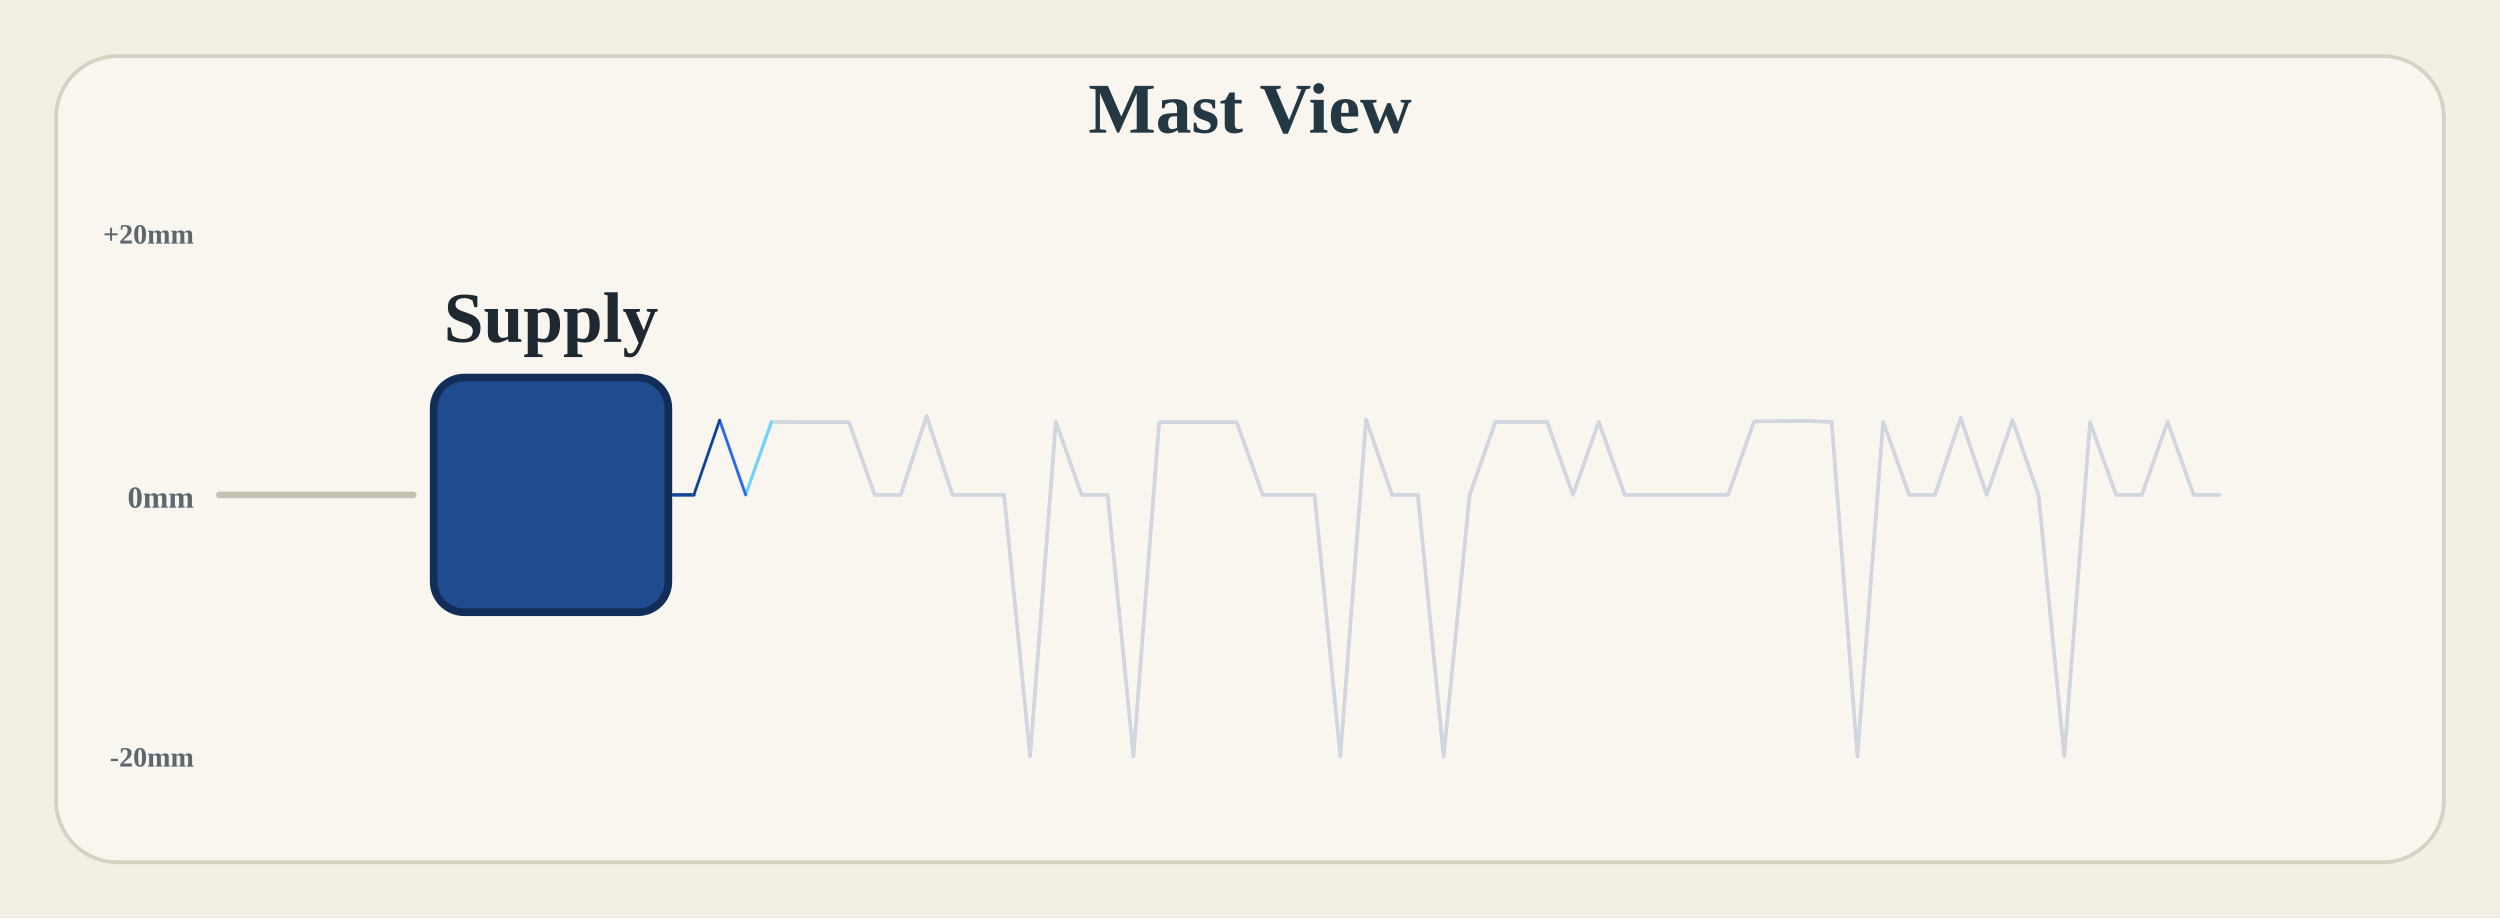
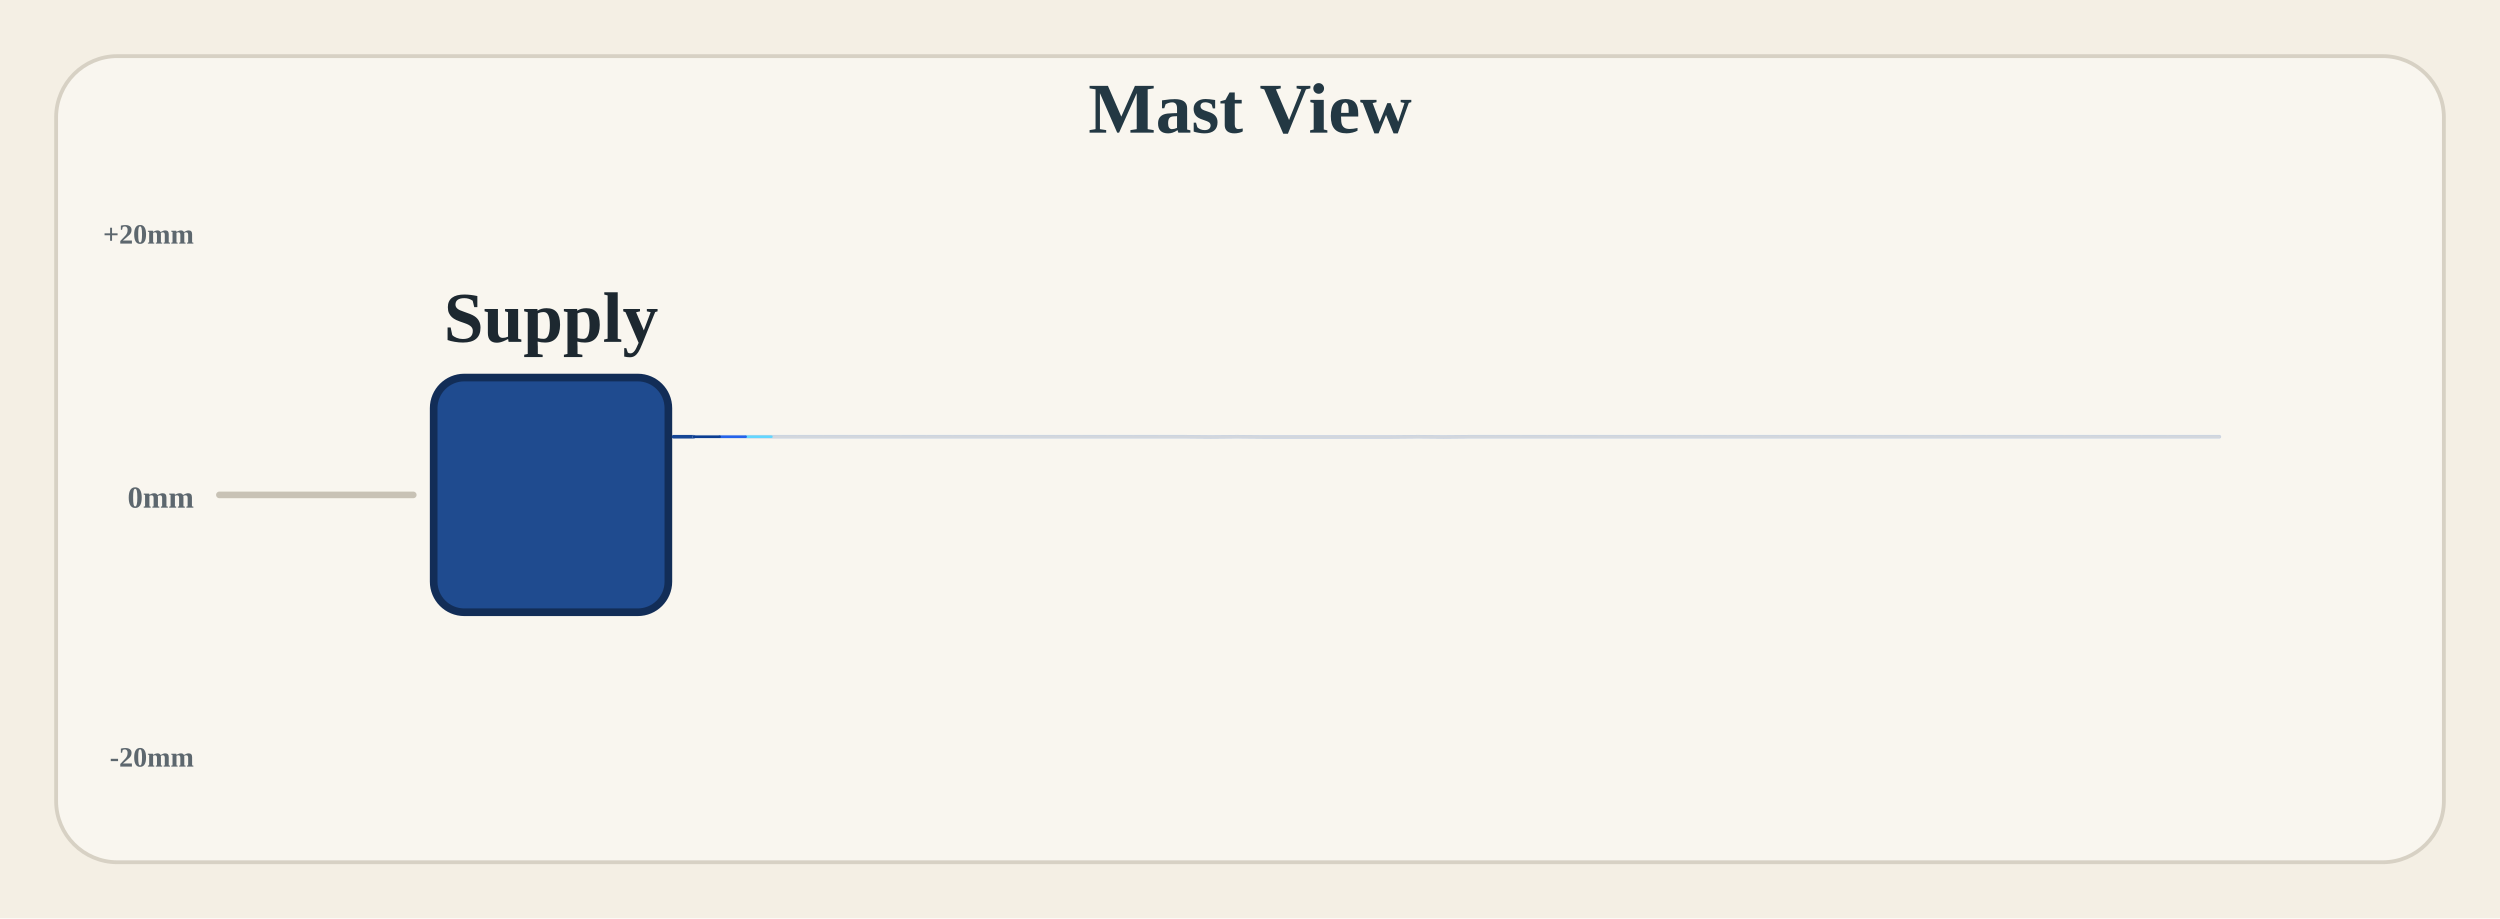
<svg xmlns="http://www.w3.org/2000/svg" width="980" height="360" viewBox="0 0 980 360">
  <rect width="100%" height="100%" fill="#f4efe4" />
  <rect x="22" y="22" width="936" height="316" rx="24" fill="#f9f6ef" stroke="#d7d1c4" stroke-width="1.5" />
  <text x="490.0" y="52.0" text-anchor="middle" font-size="28" font-weight="900" fill="#233843">Mast View</text>
  <rect x="170.0" y="148.0" width="92.0" height="92.0" fill="#1f4b8f" stroke="#122d57" stroke-width="3" rx="12.0" />
  <text x="216.0" y="134.0" text-anchor="middle" font-size="28" font-weight="600" fill="#1d2830">Supply</text>
  <line class="mast-zero-guide" x1="86.0" y1="194.0" x2="162.0" y2="194.0" stroke="#c8c2b5" stroke-width="2.6" stroke-linecap="round" />
  <text x="76.0" y="199.0" text-anchor="end" font-size="12" font-weight="700" fill="#5d676e">0mm</text>
  <text x="76.0" y="95.5" text-anchor="end" font-size="11" font-weight="600" fill="#5d676e">+20mm</text>
  <text x="76.0" y="300.5" text-anchor="end" font-size="11" font-weight="600" fill="#5d676e">-20mm</text>
  <g id="mast-history">
-     <line class="mast-history-lead" x1="264.0" y1="194.0" x2="272.0" y2="194.0" stroke="#0b3d91" stroke-width="1.4" stroke-linecap="round" opacity="0.95" />
-     <polyline class="mast-history-trace" points="272.0,194.0 282.1,164.7 292.3,194.0 302.4,165.4 312.5,165.5 322.7,165.5 332.8,165.5 342.9,194.0 353.1,194.0 363.2,163.1 373.4,194.0 383.5,194.0 393.6,194.0 403.8,296.5 413.9,165.4 424.0,194.0 434.2,194.0 444.3,296.5 454.4,165.5 464.6,165.5 474.7,165.5 484.8,165.5 495.0,194.0 505.1,194.0 515.3,194.0 525.4,296.5 535.5,164.5 545.7,194.0 555.8,194.0 565.9,296.5 576.1,194.0 586.2,165.4 596.3,165.4 606.5,165.4 616.6,194.0 626.7,165.4 636.9,194.0 647.0,194.0 657.2,194.0 667.3,194.0 677.4,194.0 687.6,165.2 697.7,165.1 707.8,165.0 718.0,165.4 728.1,296.5 738.2,165.3 748.4,194.0 758.5,194.0 768.6,163.9 778.8,194.0 788.9,164.7 799.1,194.0 809.2,296.5 819.3,165.5 829.5,194.0 839.6,194.0 849.7,165.3 859.9,194.0 870.0,194.0" fill="none" stroke="#9db4da" stroke-width="1.4" stroke-linecap="round" stroke-linejoin="round" opacity="0.55" />
-     <line class="mast-history-segment" data-recency="older" x1="870.0" y1="194.0" x2="859.9" y2="194.0" stroke="#d3d7dd" stroke-width="1" stroke-linecap="round" />
-     <line class="mast-history-segment" data-recency="older" x1="859.9" y1="194.0" x2="849.7" y2="165.3" stroke="#d3d7dd" stroke-width="1" stroke-linecap="round" />
-     <line class="mast-history-segment" data-recency="older" x1="849.7" y1="165.3" x2="839.6" y2="194.0" stroke="#d3d7dd" stroke-width="1" stroke-linecap="round" />
-     <line class="mast-history-segment" data-recency="older" x1="839.6" y1="194.0" x2="829.5" y2="194.0" stroke="#d3d7dd" stroke-width="1" stroke-linecap="round" />
-     <line class="mast-history-segment" data-recency="older" x1="829.5" y1="194.0" x2="819.3" y2="165.5" stroke="#d3d7dd" stroke-width="1" stroke-linecap="round" />
-     <line class="mast-history-segment" data-recency="older" x1="819.3" y1="165.5" x2="809.2" y2="296.5" stroke="#d3d7dd" stroke-width="1" stroke-linecap="round" />
-     <line class="mast-history-segment" data-recency="older" x1="809.2" y1="296.5" x2="799.1" y2="194.0" stroke="#d3d7dd" stroke-width="1" stroke-linecap="round" />
-     <line class="mast-history-segment" data-recency="older" x1="799.1" y1="194.0" x2="788.9" y2="164.7" stroke="#d3d7dd" stroke-width="1" stroke-linecap="round" />
-     <line class="mast-history-segment" data-recency="older" x1="788.9" y1="164.7" x2="778.8" y2="194.0" stroke="#d3d7dd" stroke-width="1" stroke-linecap="round" />
-     <line class="mast-history-segment" data-recency="older" x1="778.8" y1="194.0" x2="768.6" y2="163.9" stroke="#d3d7dd" stroke-width="1" stroke-linecap="round" />
-     <line class="mast-history-segment" data-recency="older" x1="768.6" y1="163.9" x2="758.5" y2="194.0" stroke="#d3d7dd" stroke-width="1" stroke-linecap="round" />
-     <line class="mast-history-segment" data-recency="older" x1="758.5" y1="194.0" x2="748.4" y2="194.0" stroke="#d3d7dd" stroke-width="1" stroke-linecap="round" />
-     <line class="mast-history-segment" data-recency="older" x1="748.4" y1="194.0" x2="738.2" y2="165.3" stroke="#d3d7dd" stroke-width="1" stroke-linecap="round" />
-     <line class="mast-history-segment" data-recency="older" x1="738.2" y1="165.3" x2="728.1" y2="296.5" stroke="#d3d7dd" stroke-width="1" stroke-linecap="round" />
-     <line class="mast-history-segment" data-recency="older" x1="728.1" y1="296.5" x2="718.0" y2="165.4" stroke="#d3d7dd" stroke-width="1" stroke-linecap="round" />
-     <line class="mast-history-segment" data-recency="older" x1="718.0" y1="165.4" x2="707.8" y2="165.0" stroke="#d3d7dd" stroke-width="1" stroke-linecap="round" />
-     <line class="mast-history-segment" data-recency="older" x1="707.8" y1="165.0" x2="697.7" y2="165.1" stroke="#d3d7dd" stroke-width="1" stroke-linecap="round" />
-     <line class="mast-history-segment" data-recency="older" x1="697.7" y1="165.1" x2="687.6" y2="165.2" stroke="#d3d7dd" stroke-width="1" stroke-linecap="round" />
-     <line class="mast-history-segment" data-recency="older" x1="687.6" y1="165.2" x2="677.4" y2="194.0" stroke="#d3d7dd" stroke-width="1" stroke-linecap="round" />
-     <line class="mast-history-segment" data-recency="older" x1="677.4" y1="194.0" x2="667.3" y2="194.0" stroke="#d3d7dd" stroke-width="1" stroke-linecap="round" />
-     <line class="mast-history-segment" data-recency="older" x1="667.3" y1="194.0" x2="657.2" y2="194.0" stroke="#d3d7dd" stroke-width="1" stroke-linecap="round" />
-     <line class="mast-history-segment" data-recency="older" x1="657.2" y1="194.0" x2="647.0" y2="194.0" stroke="#d3d7dd" stroke-width="1" stroke-linecap="round" />
-     <line class="mast-history-segment" data-recency="older" x1="647.0" y1="194.0" x2="636.9" y2="194.0" stroke="#d3d7dd" stroke-width="1" stroke-linecap="round" />
-     <line class="mast-history-segment" data-recency="older" x1="636.9" y1="194.0" x2="626.7" y2="165.4" stroke="#d3d7dd" stroke-width="1" stroke-linecap="round" />
-     <line class="mast-history-segment" data-recency="older" x1="626.7" y1="165.4" x2="616.6" y2="194.0" stroke="#d3d7dd" stroke-width="1" stroke-linecap="round" />
-     <line class="mast-history-segment" data-recency="older" x1="616.6" y1="194.0" x2="606.5" y2="165.4" stroke="#d3d7dd" stroke-width="1" stroke-linecap="round" />
-     <line class="mast-history-segment" data-recency="older" x1="606.5" y1="165.4" x2="596.3" y2="165.4" stroke="#d3d7dd" stroke-width="1" stroke-linecap="round" />
-     <line class="mast-history-segment" data-recency="older" x1="596.3" y1="165.4" x2="586.2" y2="165.4" stroke="#d3d7dd" stroke-width="1" stroke-linecap="round" />
-     <line class="mast-history-segment" data-recency="older" x1="586.2" y1="165.4" x2="576.1" y2="194.0" stroke="#d3d7dd" stroke-width="1" stroke-linecap="round" />
-     <line class="mast-history-segment" data-recency="older" x1="576.1" y1="194.0" x2="565.9" y2="296.5" stroke="#d3d7dd" stroke-width="1" stroke-linecap="round" />
-     <line class="mast-history-segment" data-recency="older" x1="565.9" y1="296.5" x2="555.8" y2="194.0" stroke="#d3d7dd" stroke-width="1" stroke-linecap="round" />
-     <line class="mast-history-segment" data-recency="older" x1="555.8" y1="194.0" x2="545.7" y2="194.0" stroke="#d3d7dd" stroke-width="1" stroke-linecap="round" />
-     <line class="mast-history-segment" data-recency="older" x1="545.7" y1="194.0" x2="535.5" y2="164.5" stroke="#d3d7dd" stroke-width="1" stroke-linecap="round" />
-     <line class="mast-history-segment" data-recency="older" x1="535.5" y1="164.5" x2="525.4" y2="296.5" stroke="#d3d7dd" stroke-width="1" stroke-linecap="round" />
-     <line class="mast-history-segment" data-recency="older" x1="525.4" y1="296.5" x2="515.3" y2="194.0" stroke="#d3d7dd" stroke-width="1" stroke-linecap="round" />
-     <line class="mast-history-segment" data-recency="older" x1="515.3" y1="194.0" x2="505.1" y2="194.0" stroke="#d3d7dd" stroke-width="1" stroke-linecap="round" />
-     <line class="mast-history-segment" data-recency="older" x1="505.1" y1="194.0" x2="495.0" y2="194.0" stroke="#d3d7dd" stroke-width="1" stroke-linecap="round" />
-     <line class="mast-history-segment" data-recency="older" x1="495.0" y1="194.0" x2="484.8" y2="165.5" stroke="#d3d7dd" stroke-width="1" stroke-linecap="round" />
-     <line class="mast-history-segment" data-recency="older" x1="484.8" y1="165.5" x2="474.7" y2="165.5" stroke="#d3d7dd" stroke-width="1" stroke-linecap="round" />
-     <line class="mast-history-segment" data-recency="older" x1="474.7" y1="165.5" x2="464.6" y2="165.5" stroke="#d3d7dd" stroke-width="1" stroke-linecap="round" />
-     <line class="mast-history-segment" data-recency="older" x1="464.6" y1="165.5" x2="454.4" y2="165.5" stroke="#d3d7dd" stroke-width="1" stroke-linecap="round" />
-     <line class="mast-history-segment" data-recency="older" x1="454.4" y1="165.5" x2="444.3" y2="296.5" stroke="#d3d7dd" stroke-width="1" stroke-linecap="round" />
-     <line class="mast-history-segment" data-recency="older" x1="444.3" y1="296.5" x2="434.2" y2="194.0" stroke="#d3d7dd" stroke-width="1" stroke-linecap="round" />
-     <line class="mast-history-segment" data-recency="older" x1="434.2" y1="194.0" x2="424.0" y2="194.0" stroke="#d3d7dd" stroke-width="1" stroke-linecap="round" />
-     <line class="mast-history-segment" data-recency="older" x1="424.0" y1="194.0" x2="413.9" y2="165.4" stroke="#d3d7dd" stroke-width="1" stroke-linecap="round" />
-     <line class="mast-history-segment" data-recency="older" x1="413.9" y1="165.4" x2="403.8" y2="296.5" stroke="#d3d7dd" stroke-width="1" stroke-linecap="round" />
-     <line class="mast-history-segment" data-recency="older" x1="403.8" y1="296.5" x2="393.6" y2="194.0" stroke="#d3d7dd" stroke-width="1" stroke-linecap="round" />
-     <line class="mast-history-segment" data-recency="older" x1="393.6" y1="194.0" x2="383.5" y2="194.0" stroke="#d3d7dd" stroke-width="1" stroke-linecap="round" />
-     <line class="mast-history-segment" data-recency="older" x1="383.5" y1="194.0" x2="373.4" y2="194.0" stroke="#d3d7dd" stroke-width="1" stroke-linecap="round" />
-     <line class="mast-history-segment" data-recency="older" x1="373.4" y1="194.0" x2="363.2" y2="163.1" stroke="#d3d7dd" stroke-width="1" stroke-linecap="round" />
-     <line class="mast-history-segment" data-recency="older" x1="363.2" y1="163.1" x2="353.1" y2="194.0" stroke="#d3d7dd" stroke-width="1" stroke-linecap="round" />
-     <line class="mast-history-segment" data-recency="older" x1="353.1" y1="194.0" x2="342.9" y2="194.0" stroke="#d3d7dd" stroke-width="1" stroke-linecap="round" />
-     <line class="mast-history-segment" data-recency="older" x1="342.9" y1="194.0" x2="332.8" y2="165.5" stroke="#d3d7dd" stroke-width="1" stroke-linecap="round" />
-     <line class="mast-history-segment" data-recency="older" x1="332.8" y1="165.5" x2="322.7" y2="165.5" stroke="#d3d7dd" stroke-width="1" stroke-linecap="round" />
-     <line class="mast-history-segment" data-recency="older" x1="322.7" y1="165.5" x2="312.5" y2="165.5" stroke="#d3d7dd" stroke-width="1" stroke-linecap="round" />
-     <line class="mast-history-segment" data-recency="older" x1="312.5" y1="165.5" x2="302.4" y2="165.4" stroke="#d3d7dd" stroke-width="1" stroke-linecap="round" />
-     <line class="mast-history-segment" data-recency="n-2" x1="302.4" y1="165.4" x2="292.3" y2="194.0" stroke="#63d7ff" stroke-width="1" stroke-linecap="round" />
-     <line class="mast-history-segment" data-recency="n-1" x1="292.3" y1="194.0" x2="282.1" y2="164.7" stroke="#2563eb" stroke-width="1" stroke-linecap="round" />
-     <line class="mast-history-segment" data-recency="current" x1="282.1" y1="164.7" x2="272.0" y2="194.0" stroke="#0b3d91" stroke-width="1" stroke-linecap="round" />
+     <line class="mast-history-lead" x1="264.0" y1="171.2" x2="272.0" y2="171.2" stroke="#0b3d91" stroke-width="1.4" stroke-linecap="round" opacity="0.95" />
+     <polyline class="mast-history-trace" points="272.0,171.2 282.1,171.2 292.3,171.2 302.4,171.2 312.5,171.2 322.7,171.2 332.8,171.2 342.9,171.2 353.1,171.2 363.2,171.2 373.4,171.2 383.5,171.2 393.6,171.2 403.8,171.2 413.9,171.2 424.0,171.2 434.2,171.2 444.3,171.2 454.4,171.2 464.6,171.2 474.7,171.3 484.8,171.2 495.0,171.3 505.1,171.3 515.3,171.3 525.4,171.3 535.5,171.3 545.7,171.3 555.8,171.2 565.9,171.3 576.1,171.2 586.2,171.2 596.3,171.2 606.5,171.2 616.6,171.2 626.7,171.2 636.9,171.2 647.0,171.2 657.2,171.2 667.3,171.2 677.4,171.2 687.6,171.2 697.7,171.2 707.8,171.2 718.0,171.2 728.1,171.2 738.2,171.2 748.4,171.2 758.5,171.2 768.6,171.2 778.8,171.2 788.9,171.2 799.1,171.2 809.2,171.2 819.3,171.2 829.5,171.2 839.6,171.2 849.7,171.2 859.9,171.2 870.0,171.2" fill="none" stroke="#9db4da" stroke-width="1.4" stroke-linecap="round" stroke-linejoin="round" opacity="0.55" />
+     <line class="mast-history-segment" data-recency="older" x1="870.0" y1="171.2" x2="859.9" y2="171.2" stroke="#d3d7dd" stroke-width="1" stroke-linecap="round" />
+     <line class="mast-history-segment" data-recency="older" x1="859.9" y1="171.2" x2="849.7" y2="171.2" stroke="#d3d7dd" stroke-width="1" stroke-linecap="round" />
+     <line class="mast-history-segment" data-recency="older" x1="849.7" y1="171.2" x2="839.6" y2="171.2" stroke="#d3d7dd" stroke-width="1" stroke-linecap="round" />
+     <line class="mast-history-segment" data-recency="older" x1="839.6" y1="171.2" x2="829.5" y2="171.2" stroke="#d3d7dd" stroke-width="1" stroke-linecap="round" />
+     <line class="mast-history-segment" data-recency="older" x1="829.5" y1="171.2" x2="819.3" y2="171.2" stroke="#d3d7dd" stroke-width="1" stroke-linecap="round" />
+     <line class="mast-history-segment" data-recency="older" x1="819.3" y1="171.2" x2="809.2" y2="171.2" stroke="#d3d7dd" stroke-width="1" stroke-linecap="round" />
+     <line class="mast-history-segment" data-recency="older" x1="809.2" y1="171.2" x2="799.1" y2="171.2" stroke="#d3d7dd" stroke-width="1" stroke-linecap="round" />
+     <line class="mast-history-segment" data-recency="older" x1="799.1" y1="171.2" x2="788.9" y2="171.2" stroke="#d3d7dd" stroke-width="1" stroke-linecap="round" />
+     <line class="mast-history-segment" data-recency="older" x1="788.9" y1="171.2" x2="778.8" y2="171.2" stroke="#d3d7dd" stroke-width="1" stroke-linecap="round" />
+     <line class="mast-history-segment" data-recency="older" x1="778.8" y1="171.2" x2="768.6" y2="171.2" stroke="#d3d7dd" stroke-width="1" stroke-linecap="round" />
+     <line class="mast-history-segment" data-recency="older" x1="768.6" y1="171.2" x2="758.5" y2="171.2" stroke="#d3d7dd" stroke-width="1" stroke-linecap="round" />
+     <line class="mast-history-segment" data-recency="older" x1="758.5" y1="171.2" x2="748.4" y2="171.2" stroke="#d3d7dd" stroke-width="1" stroke-linecap="round" />
+     <line class="mast-history-segment" data-recency="older" x1="748.4" y1="171.2" x2="738.2" y2="171.2" stroke="#d3d7dd" stroke-width="1" stroke-linecap="round" />
+     <line class="mast-history-segment" data-recency="older" x1="738.2" y1="171.2" x2="728.1" y2="171.2" stroke="#d3d7dd" stroke-width="1" stroke-linecap="round" />
+     <line class="mast-history-segment" data-recency="older" x1="728.1" y1="171.2" x2="718.0" y2="171.2" stroke="#d3d7dd" stroke-width="1" stroke-linecap="round" />
+     <line class="mast-history-segment" data-recency="older" x1="718.0" y1="171.2" x2="707.8" y2="171.2" stroke="#d3d7dd" stroke-width="1" stroke-linecap="round" />
+     <line class="mast-history-segment" data-recency="older" x1="707.8" y1="171.2" x2="697.7" y2="171.2" stroke="#d3d7dd" stroke-width="1" stroke-linecap="round" />
+     <line class="mast-history-segment" data-recency="older" x1="697.7" y1="171.2" x2="687.6" y2="171.2" stroke="#d3d7dd" stroke-width="1" stroke-linecap="round" />
+     <line class="mast-history-segment" data-recency="older" x1="687.6" y1="171.2" x2="677.4" y2="171.2" stroke="#d3d7dd" stroke-width="1" stroke-linecap="round" />
+     <line class="mast-history-segment" data-recency="older" x1="677.4" y1="171.2" x2="667.3" y2="171.2" stroke="#d3d7dd" stroke-width="1" stroke-linecap="round" />
+     <line class="mast-history-segment" data-recency="older" x1="667.3" y1="171.2" x2="657.2" y2="171.2" stroke="#d3d7dd" stroke-width="1" stroke-linecap="round" />
+     <line class="mast-history-segment" data-recency="older" x1="657.2" y1="171.2" x2="647.0" y2="171.2" stroke="#d3d7dd" stroke-width="1" stroke-linecap="round" />
+     <line class="mast-history-segment" data-recency="older" x1="647.0" y1="171.2" x2="636.9" y2="171.2" stroke="#d3d7dd" stroke-width="1" stroke-linecap="round" />
+     <line class="mast-history-segment" data-recency="older" x1="636.9" y1="171.2" x2="626.7" y2="171.2" stroke="#d3d7dd" stroke-width="1" stroke-linecap="round" />
+     <line class="mast-history-segment" data-recency="older" x1="626.7" y1="171.2" x2="616.6" y2="171.2" stroke="#d3d7dd" stroke-width="1" stroke-linecap="round" />
+     <line class="mast-history-segment" data-recency="older" x1="616.6" y1="171.2" x2="606.5" y2="171.2" stroke="#d3d7dd" stroke-width="1" stroke-linecap="round" />
+     <line class="mast-history-segment" data-recency="older" x1="606.5" y1="171.2" x2="596.3" y2="171.2" stroke="#d3d7dd" stroke-width="1" stroke-linecap="round" />
+     <line class="mast-history-segment" data-recency="older" x1="596.3" y1="171.2" x2="586.2" y2="171.2" stroke="#d3d7dd" stroke-width="1" stroke-linecap="round" />
+     <line class="mast-history-segment" data-recency="older" x1="586.2" y1="171.2" x2="576.1" y2="171.2" stroke="#d3d7dd" stroke-width="1" stroke-linecap="round" />
+     <line class="mast-history-segment" data-recency="older" x1="576.1" y1="171.2" x2="565.9" y2="171.3" stroke="#d3d7dd" stroke-width="1" stroke-linecap="round" />
+     <line class="mast-history-segment" data-recency="older" x1="565.9" y1="171.3" x2="555.8" y2="171.2" stroke="#d3d7dd" stroke-width="1" stroke-linecap="round" />
+     <line class="mast-history-segment" data-recency="older" x1="555.8" y1="171.2" x2="545.7" y2="171.3" stroke="#d3d7dd" stroke-width="1" stroke-linecap="round" />
+     <line class="mast-history-segment" data-recency="older" x1="545.7" y1="171.3" x2="535.5" y2="171.3" stroke="#d3d7dd" stroke-width="1" stroke-linecap="round" />
+     <line class="mast-history-segment" data-recency="older" x1="535.5" y1="171.3" x2="525.4" y2="171.3" stroke="#d3d7dd" stroke-width="1" stroke-linecap="round" />
+     <line class="mast-history-segment" data-recency="older" x1="525.4" y1="171.3" x2="515.3" y2="171.3" stroke="#d3d7dd" stroke-width="1" stroke-linecap="round" />
+     <line class="mast-history-segment" data-recency="older" x1="515.3" y1="171.3" x2="505.1" y2="171.3" stroke="#d3d7dd" stroke-width="1" stroke-linecap="round" />
+     <line class="mast-history-segment" data-recency="older" x1="505.1" y1="171.3" x2="495.0" y2="171.3" stroke="#d3d7dd" stroke-width="1" stroke-linecap="round" />
+     <line class="mast-history-segment" data-recency="older" x1="495.0" y1="171.3" x2="484.8" y2="171.2" stroke="#d3d7dd" stroke-width="1" stroke-linecap="round" />
+     <line class="mast-history-segment" data-recency="older" x1="484.8" y1="171.2" x2="474.7" y2="171.3" stroke="#d3d7dd" stroke-width="1" stroke-linecap="round" />
+     <line class="mast-history-segment" data-recency="older" x1="474.7" y1="171.3" x2="464.6" y2="171.2" stroke="#d3d7dd" stroke-width="1" stroke-linecap="round" />
+     <line class="mast-history-segment" data-recency="older" x1="464.6" y1="171.2" x2="454.4" y2="171.2" stroke="#d3d7dd" stroke-width="1" stroke-linecap="round" />
+     <line class="mast-history-segment" data-recency="older" x1="454.4" y1="171.2" x2="444.3" y2="171.2" stroke="#d3d7dd" stroke-width="1" stroke-linecap="round" />
+     <line class="mast-history-segment" data-recency="older" x1="444.3" y1="171.2" x2="434.2" y2="171.2" stroke="#d3d7dd" stroke-width="1" stroke-linecap="round" />
+     <line class="mast-history-segment" data-recency="older" x1="434.2" y1="171.2" x2="424.0" y2="171.2" stroke="#d3d7dd" stroke-width="1" stroke-linecap="round" />
+     <line class="mast-history-segment" data-recency="older" x1="424.0" y1="171.2" x2="413.9" y2="171.2" stroke="#d3d7dd" stroke-width="1" stroke-linecap="round" />
+     <line class="mast-history-segment" data-recency="older" x1="413.9" y1="171.2" x2="403.8" y2="171.2" stroke="#d3d7dd" stroke-width="1" stroke-linecap="round" />
+     <line class="mast-history-segment" data-recency="older" x1="403.8" y1="171.2" x2="393.6" y2="171.2" stroke="#d3d7dd" stroke-width="1" stroke-linecap="round" />
+     <line class="mast-history-segment" data-recency="older" x1="393.6" y1="171.2" x2="383.5" y2="171.2" stroke="#d3d7dd" stroke-width="1" stroke-linecap="round" />
+     <line class="mast-history-segment" data-recency="older" x1="383.5" y1="171.2" x2="373.4" y2="171.2" stroke="#d3d7dd" stroke-width="1" stroke-linecap="round" />
+     <line class="mast-history-segment" data-recency="older" x1="373.4" y1="171.2" x2="363.2" y2="171.2" stroke="#d3d7dd" stroke-width="1" stroke-linecap="round" />
+     <line class="mast-history-segment" data-recency="older" x1="363.2" y1="171.2" x2="353.1" y2="171.2" stroke="#d3d7dd" stroke-width="1" stroke-linecap="round" />
+     <line class="mast-history-segment" data-recency="older" x1="353.1" y1="171.2" x2="342.9" y2="171.2" stroke="#d3d7dd" stroke-width="1" stroke-linecap="round" />
+     <line class="mast-history-segment" data-recency="older" x1="342.9" y1="171.2" x2="332.8" y2="171.2" stroke="#d3d7dd" stroke-width="1" stroke-linecap="round" />
+     <line class="mast-history-segment" data-recency="older" x1="332.8" y1="171.2" x2="322.7" y2="171.2" stroke="#d3d7dd" stroke-width="1" stroke-linecap="round" />
+     <line class="mast-history-segment" data-recency="older" x1="322.7" y1="171.2" x2="312.5" y2="171.2" stroke="#d3d7dd" stroke-width="1" stroke-linecap="round" />
+     <line class="mast-history-segment" data-recency="older" x1="312.5" y1="171.2" x2="302.4" y2="171.2" stroke="#d3d7dd" stroke-width="1" stroke-linecap="round" />
+     <line class="mast-history-segment" data-recency="n-2" x1="302.4" y1="171.2" x2="292.3" y2="171.2" stroke="#63d7ff" stroke-width="1" stroke-linecap="round" />
+     <line class="mast-history-segment" data-recency="n-1" x1="292.3" y1="171.2" x2="282.1" y2="171.2" stroke="#2563eb" stroke-width="1" stroke-linecap="round" />
+     <line class="mast-history-segment" data-recency="current" x1="282.1" y1="171.2" x2="272.0" y2="171.2" stroke="#0b3d91" stroke-width="1" stroke-linecap="round" />
  </g>
</svg>
